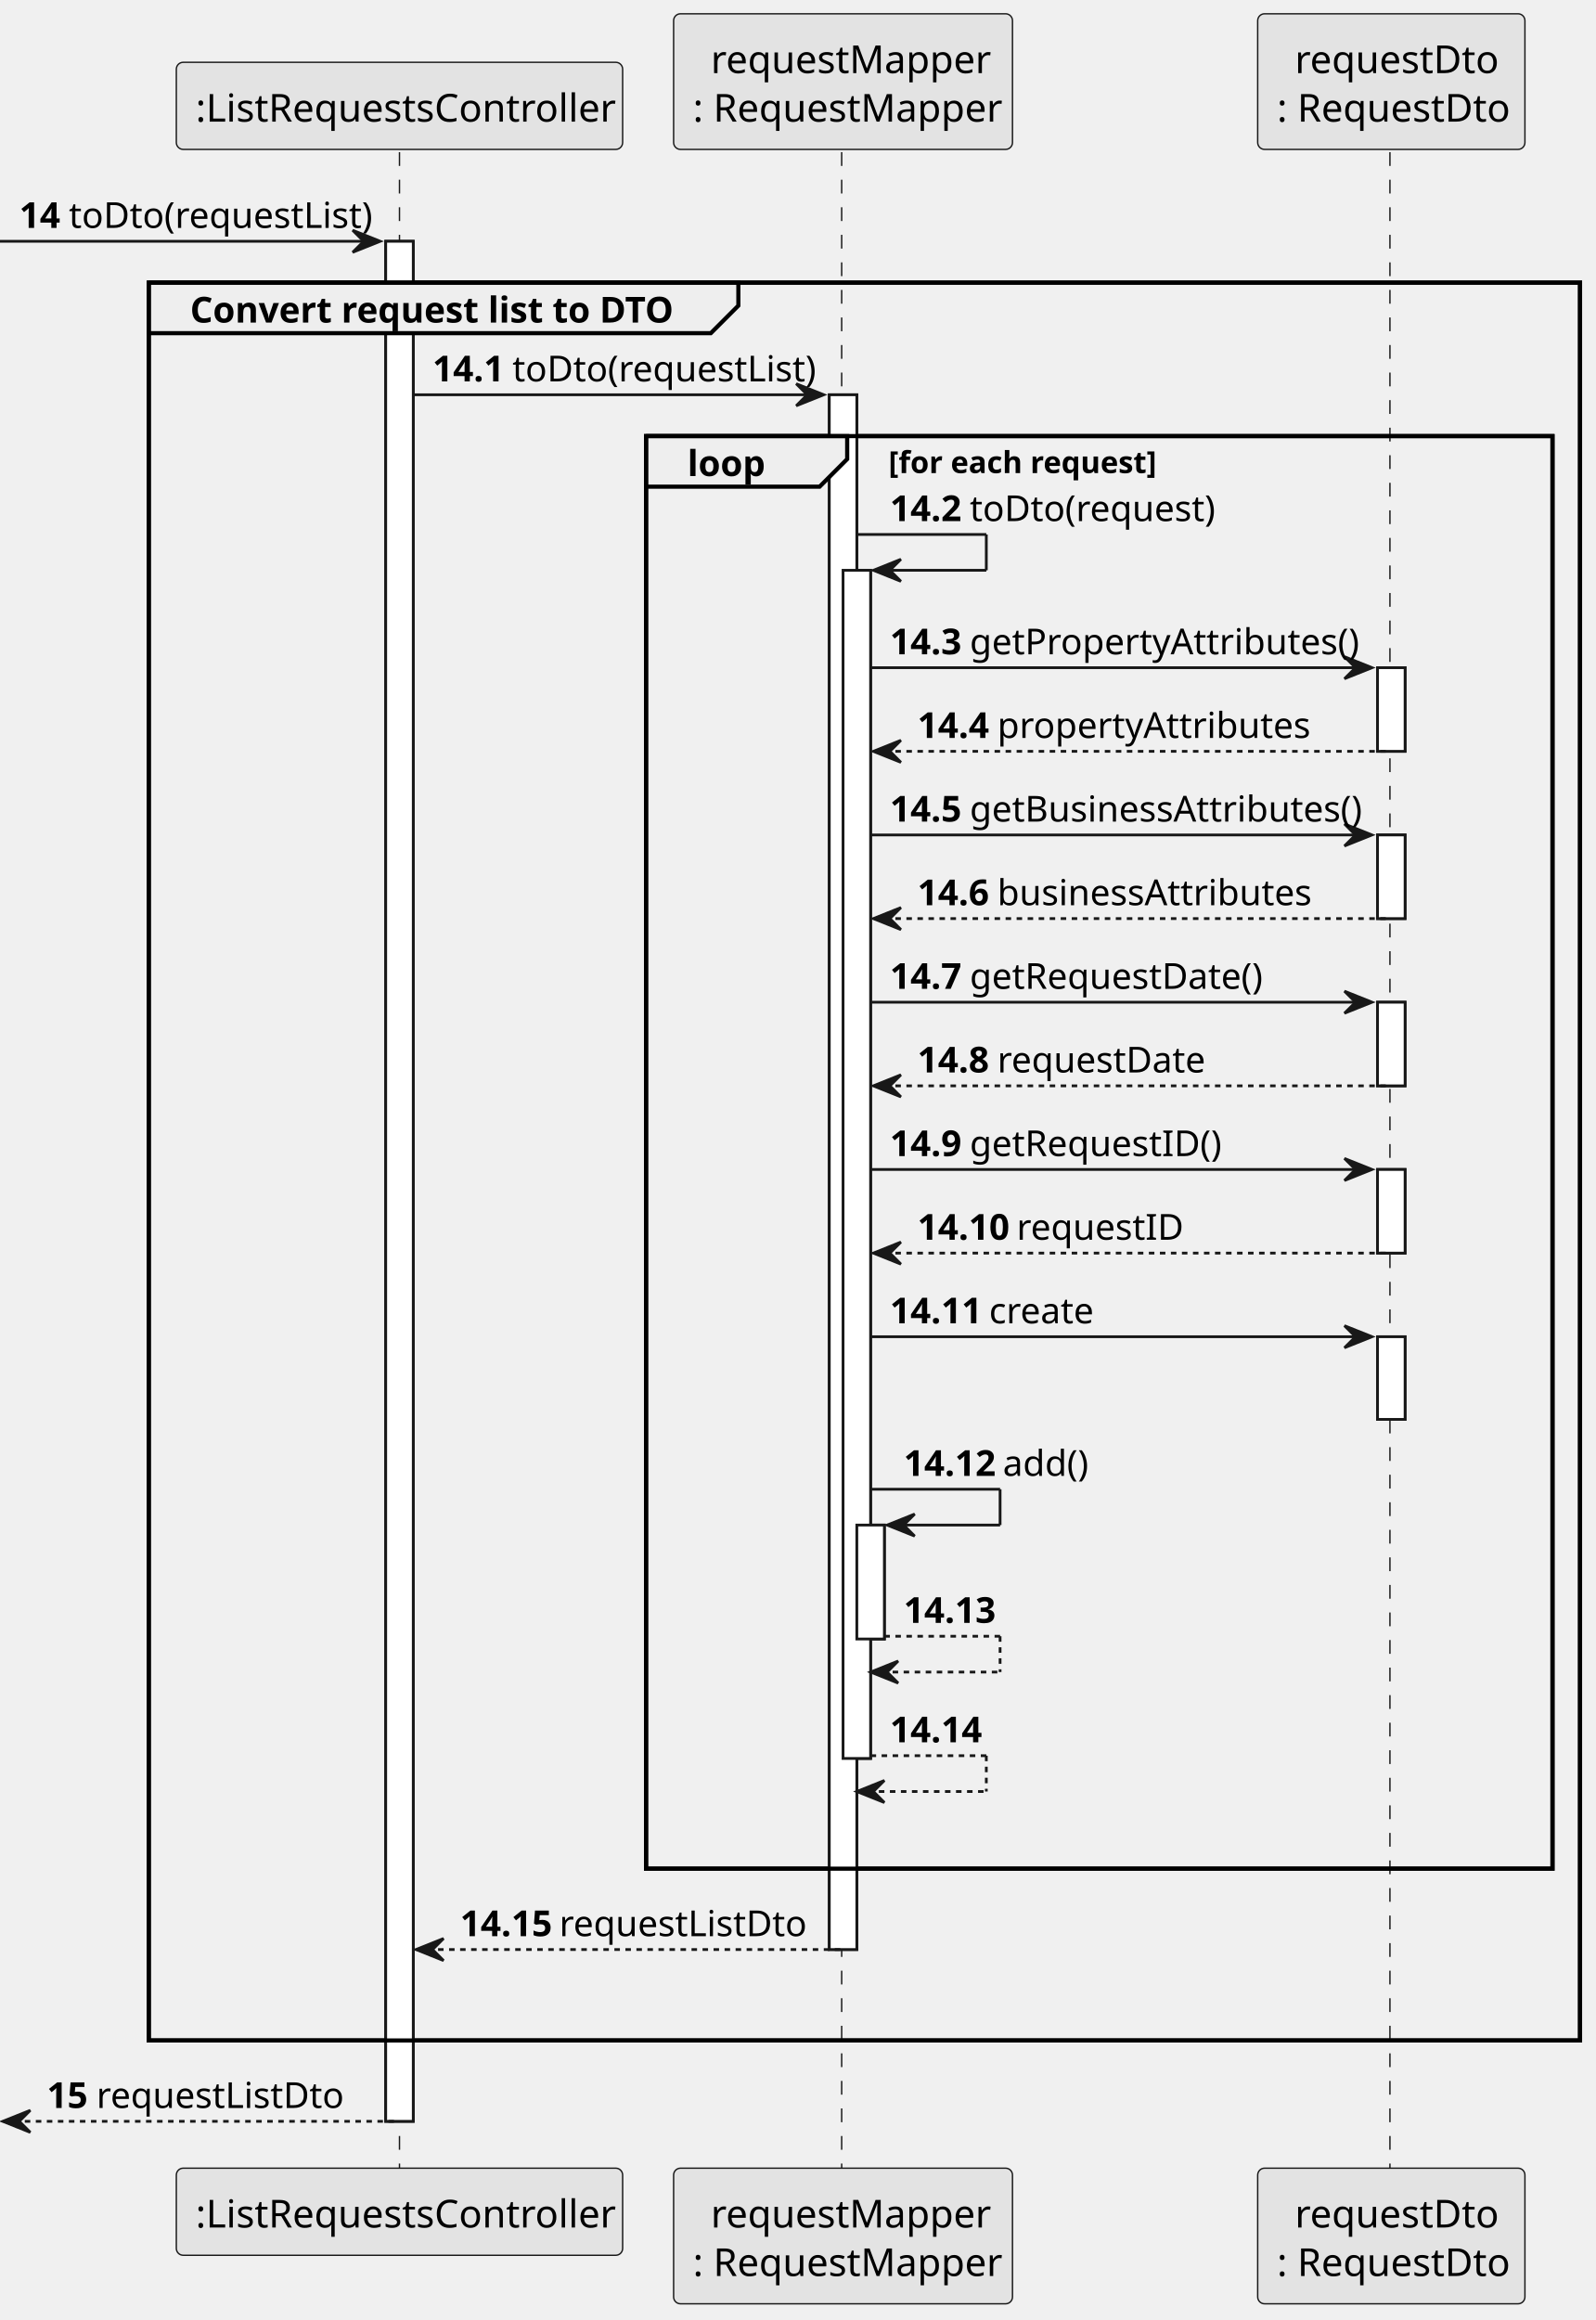
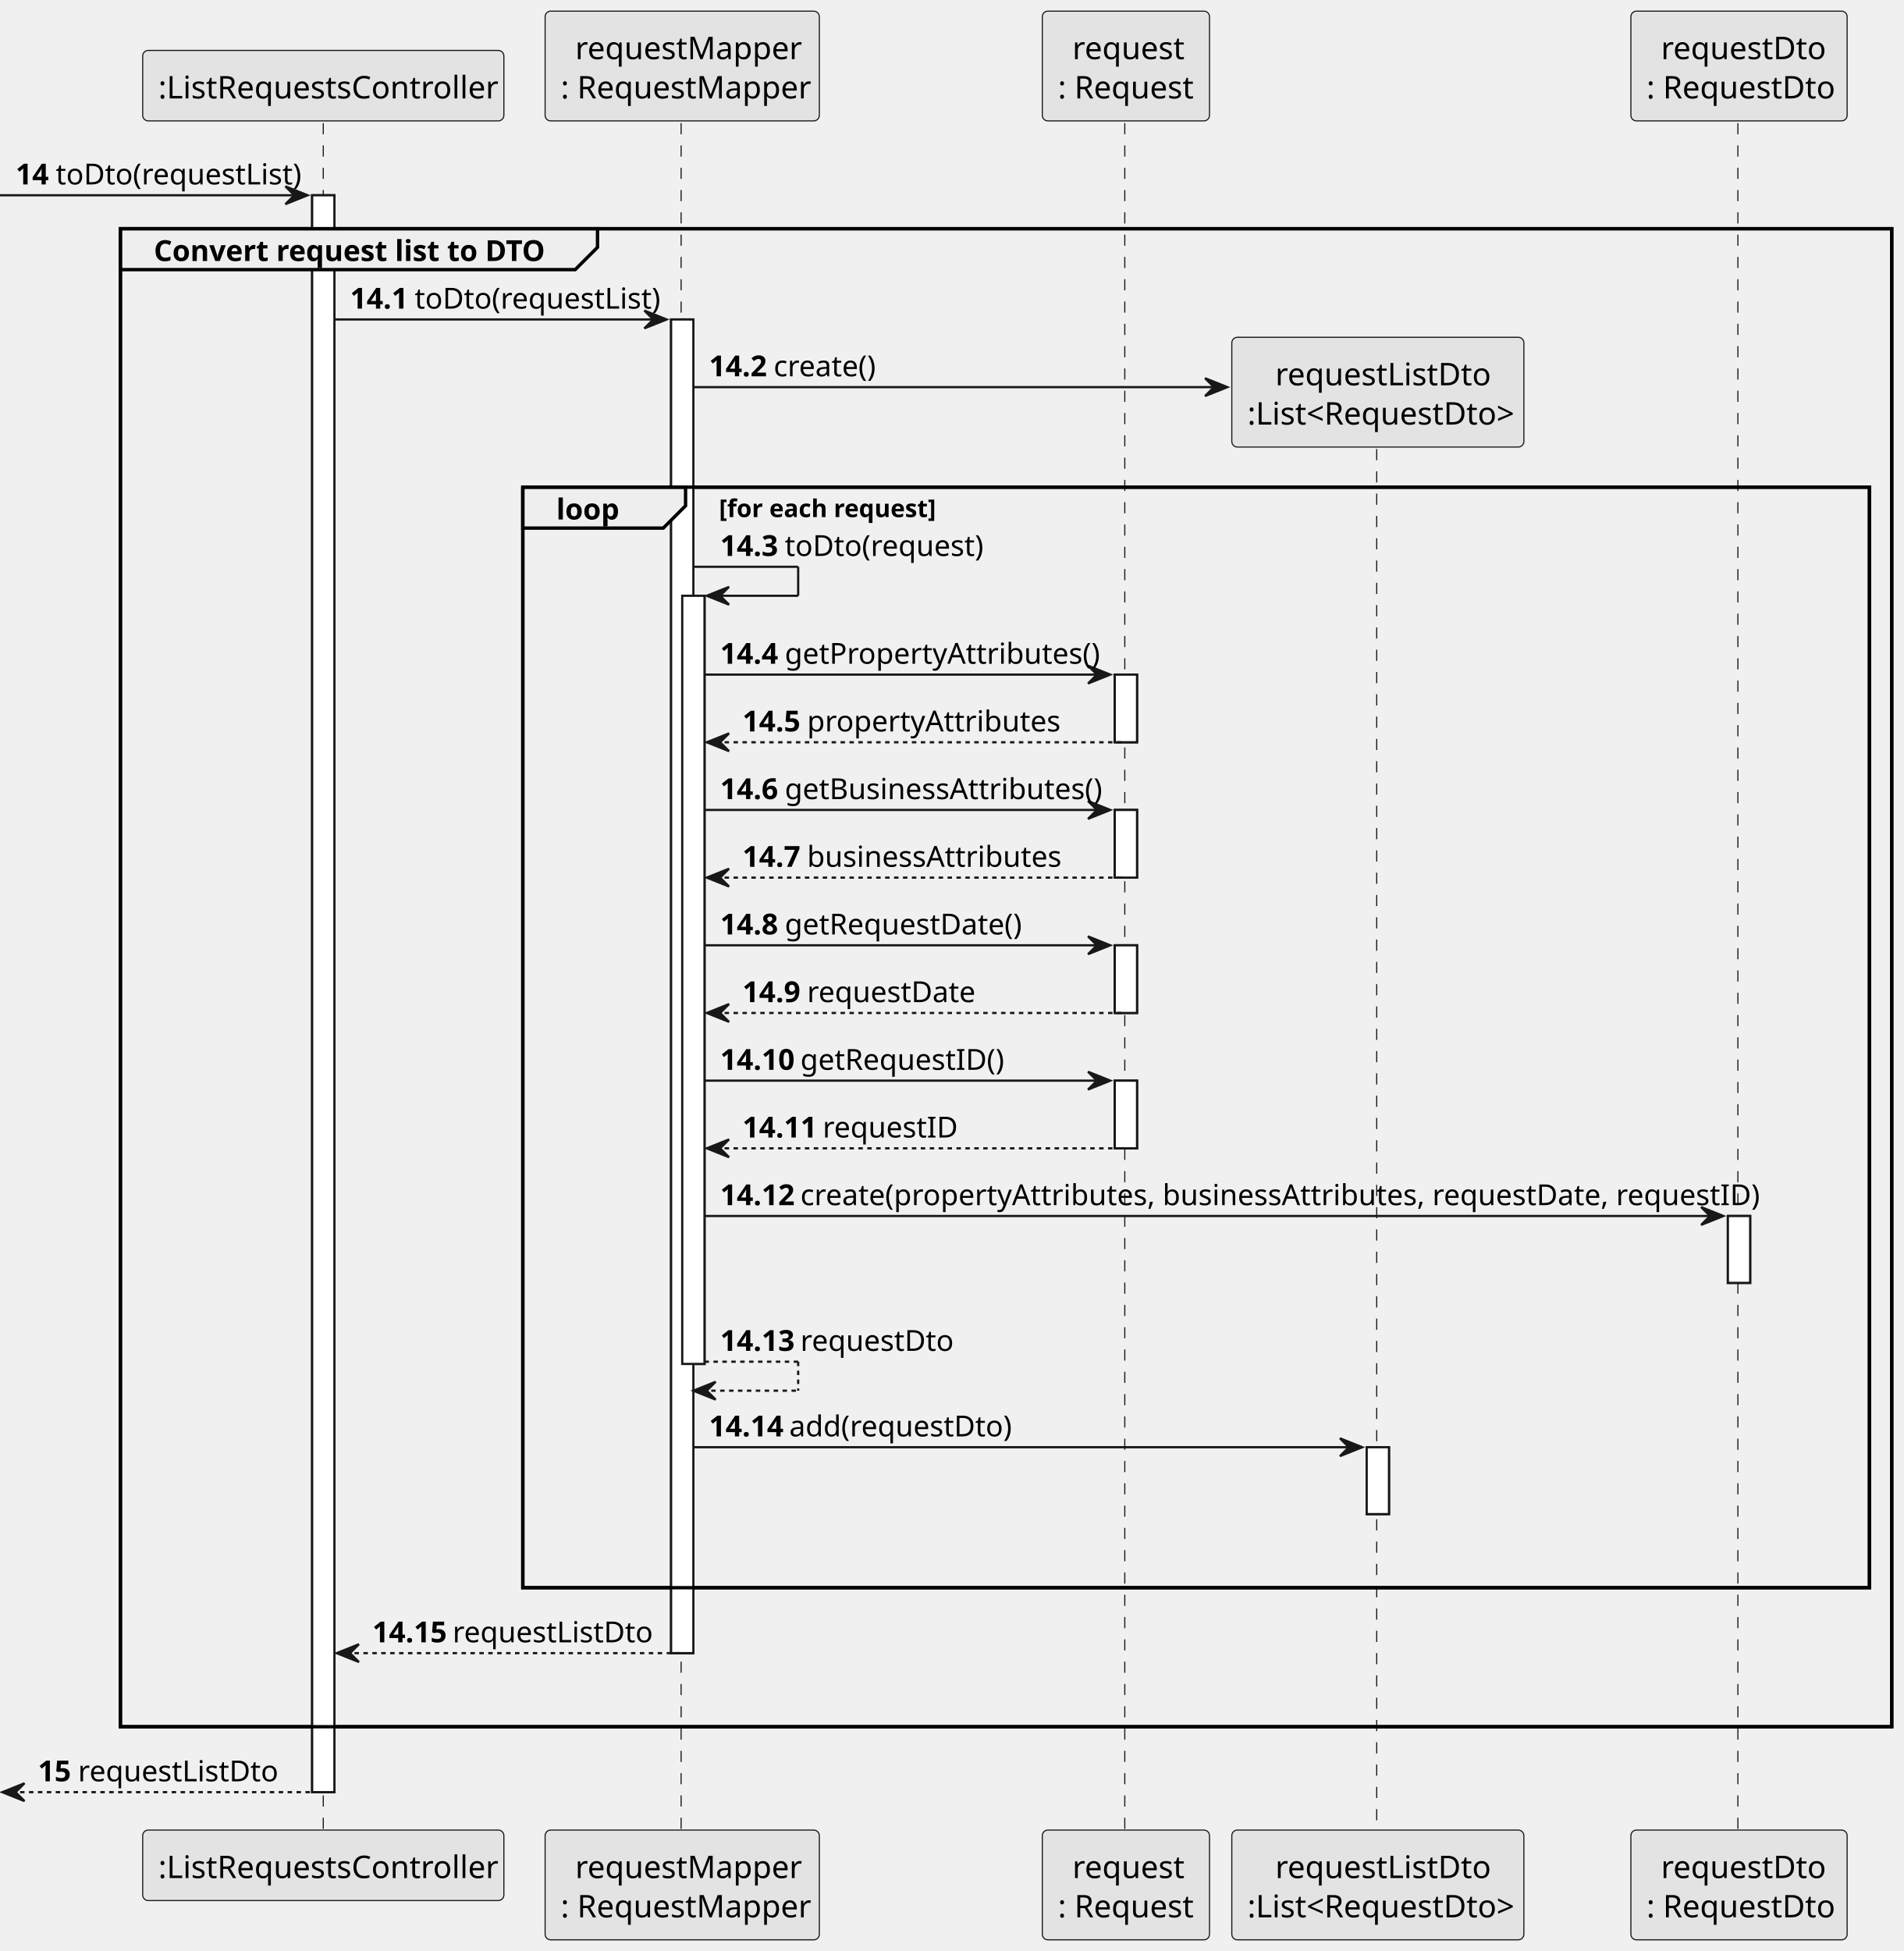
- <svg xmlns="http://www.w3.org/2000/svg" contentStyleType="text/css" height="842px" preserveAspectRatio="none" style="width:579px;height:842px;background:#FFFFFF;" version="1.1" viewBox="0 0 579 842" width="579px" zoomAndPan="magnify">
+ <svg xmlns="http://www.w3.org/2000/svg" contentStyleType="text/css" height="875px" preserveAspectRatio="none" style="width:854px;height:875px;background:#FFFFFF;" version="1.1" viewBox="0 0 854 875" width="854px" zoomAndPan="magnify">
  <defs />
  <g>
-     <rect fill="#FFFFFF" height="682.328" style="stroke:#181818;stroke-width:1.0;" width="10" x="140" y="87.57" />
-     <rect fill="#FFFFFF" height="564.273" style="stroke:#181818;stroke-width:1.0;" width="10" x="301" y="143.273" />
-     <rect fill="#FFFFFF" height="431.219" style="stroke:#181818;stroke-width:1.0;" width="10" x="306" y="206.977" />
-     <rect fill="#FFFFFF" height="41.352" style="stroke:#181818;stroke-width:1.0;" width="10" x="311" y="553.492" />
-     <rect fill="#FFFFFF" height="30.352" style="stroke:#181818;stroke-width:1.0;" width="10" x="500" y="242.328" />
-     <rect fill="#FFFFFF" height="30.352" style="stroke:#181818;stroke-width:1.0;" width="10" x="500" y="303.031" />
-     <rect fill="#FFFFFF" height="30.352" style="stroke:#181818;stroke-width:1.0;" width="10" x="500" y="363.734" />
-     <rect fill="#FFFFFF" height="30.352" style="stroke:#181818;stroke-width:1.0;" width="10" x="500" y="424.438" />
-     <rect fill="#FFFFFF" height="30" style="stroke:#181818;stroke-width:1.0;" width="10" x="500" y="485.141" />
-     <rect fill="none" height="637.977" style="stroke:#000000;stroke-width:1.5;" width="519.5" x="54" y="102.57" />
-     <rect fill="none" height="519.922" style="stroke:#000000;stroke-width:1.5;" width="329" x="234.5" y="158.273" />
-     <line style="stroke:#181818;stroke-width:0.5;stroke-dasharray:5.0,5.0;" x1="145" x2="145" y1="55.219" y2="787.898" />
-     <line style="stroke:#181818;stroke-width:0.5;stroke-dasharray:5.0,5.0;" x1="305.5" x2="305.5" y1="55.219" y2="787.898" />
-     <line style="stroke:#181818;stroke-width:0.5;stroke-dasharray:5.0,5.0;" x1="504.5" x2="504.5" y1="55.219" y2="787.898" />
+     <rect fill="#FFFFFF" height="716.195" style="stroke:#181818;stroke-width:1.0;" width="10" x="140" y="87.57" />
+     <rect fill="#FFFFFF" height="598.141" style="stroke:#181818;stroke-width:1.0;" width="10" x="301" y="143.273" />
+     <rect fill="#FFFFFF" height="344.516" style="stroke:#181818;stroke-width:1.0;" width="10" x="306" y="267.195" />
+     <rect fill="#FFFFFF" height="30.352" style="stroke:#181818;stroke-width:1.0;" width="10" x="500" y="302.547" />
+     <rect fill="#FFFFFF" height="30.352" style="stroke:#181818;stroke-width:1.0;" width="10" x="500" y="363.25" />
+     <rect fill="#FFFFFF" height="30.352" style="stroke:#181818;stroke-width:1.0;" width="10" x="500" y="423.953" />
+     <rect fill="#FFFFFF" height="30.352" style="stroke:#181818;stroke-width:1.0;" width="10" x="500" y="484.656" />
+     <rect fill="#FFFFFF" height="30" style="stroke:#181818;stroke-width:1.0;" width="10" x="613" y="649.062" />
+     <rect fill="#FFFFFF" height="30" style="stroke:#181818;stroke-width:1.0;" width="10" x="775" y="545.359" />
+     <rect fill="none" height="671.844" style="stroke:#000000;stroke-width:1.5;" width="794.5" x="54" y="102.57" />
+     <rect fill="none" height="493.57" style="stroke:#000000;stroke-width:1.5;" width="604" x="234.5" y="218.492" />
+     <line style="stroke:#181818;stroke-width:0.5;stroke-dasharray:5.0,5.0;" x1="145" x2="145" y1="55.219" y2="821.766" />
+     <line style="stroke:#181818;stroke-width:0.5;stroke-dasharray:5.0,5.0;" x1="305.5" x2="305.5" y1="55.219" y2="821.766" />
+     <line style="stroke:#181818;stroke-width:0.5;stroke-dasharray:5.0,5.0;" x1="504.5" x2="504.5" y1="55.219" y2="821.766" />
+     <line style="stroke:#181818;stroke-width:0.5;stroke-dasharray:5.0,5.0;" x1="617.5" x2="617.5" y1="191.383" y2="821.766" />
+     <line style="stroke:#181818;stroke-width:0.5;stroke-dasharray:5.0,5.0;" x1="779.5" x2="779.5" y1="55.219" y2="821.766" />
    <rect fill="#E3E3E3" height="31.609" rx="2.5" ry="2.5" style="stroke:#181818;stroke-width:0.5;" width="162" x="64" y="22.609" />
    <text fill="#000000" font-family="sans-serif" font-size="14" lengthAdjust="spacing" textLength="148" x="71" y="44.143">:ListRequestsController</text>
-     <rect fill="#E3E3E3" height="31.609" rx="2.5" ry="2.5" style="stroke:#181818;stroke-width:0.5;" width="162" x="64" y="786.898" />
-     <text fill="#000000" font-family="sans-serif" font-size="14" lengthAdjust="spacing" textLength="148" x="71" y="808.432">:ListRequestsController</text>
+     <rect fill="#E3E3E3" height="31.609" rx="2.5" ry="2.5" style="stroke:#181818;stroke-width:0.5;" width="162" x="64" y="820.766" />
+     <text fill="#000000" font-family="sans-serif" font-size="14" lengthAdjust="spacing" textLength="148" x="71" y="842.299">:ListRequestsController</text>
    <rect fill="#E3E3E3" height="49.219" rx="2.5" ry="2.5" style="stroke:#181818;stroke-width:0.5;" width="123" x="244.5" y="5" />
    <text fill="#000000" font-family="sans-serif" font-size="14" lengthAdjust="spacing" textLength="96" x="258" y="26.533">requestMapper</text>
    <text fill="#000000" font-family="sans-serif" font-size="14" lengthAdjust="spacing" textLength="109" x="251.5" y="44.143">: RequestMapper</text>
-     <rect fill="#E3E3E3" height="49.219" rx="2.5" ry="2.5" style="stroke:#181818;stroke-width:0.5;" width="123" x="244.5" y="786.898" />
-     <text fill="#000000" font-family="sans-serif" font-size="14" lengthAdjust="spacing" textLength="96" x="258" y="808.432">requestMapper</text>
-     <text fill="#000000" font-family="sans-serif" font-size="14" lengthAdjust="spacing" textLength="109" x="251.5" y="826.041">: RequestMapper</text>
-     <rect fill="#E3E3E3" height="49.219" rx="2.5" ry="2.5" style="stroke:#181818;stroke-width:0.5;" width="97" x="456.5" y="5" />
-     <text fill="#000000" font-family="sans-serif" font-size="14" lengthAdjust="spacing" textLength="70" x="470" y="26.533">requestDto</text>
-     <text fill="#000000" font-family="sans-serif" font-size="14" lengthAdjust="spacing" textLength="83" x="463.5" y="44.143">: RequestDto</text>
-     <rect fill="#E3E3E3" height="49.219" rx="2.5" ry="2.5" style="stroke:#181818;stroke-width:0.5;" width="97" x="456.5" y="786.898" />
-     <text fill="#000000" font-family="sans-serif" font-size="14" lengthAdjust="spacing" textLength="70" x="470" y="808.432">requestDto</text>
-     <text fill="#000000" font-family="sans-serif" font-size="14" lengthAdjust="spacing" textLength="83" x="463.5" y="826.041">: RequestDto</text>
-     <rect fill="#FFFFFF" height="682.328" style="stroke:#181818;stroke-width:1.0;" width="10" x="140" y="87.57" />
-     <rect fill="#FFFFFF" height="564.273" style="stroke:#181818;stroke-width:1.0;" width="10" x="301" y="143.273" />
-     <rect fill="#FFFFFF" height="431.219" style="stroke:#181818;stroke-width:1.0;" width="10" x="306" y="206.977" />
-     <rect fill="#FFFFFF" height="41.352" style="stroke:#181818;stroke-width:1.0;" width="10" x="311" y="553.492" />
-     <rect fill="#FFFFFF" height="30.352" style="stroke:#181818;stroke-width:1.0;" width="10" x="500" y="242.328" />
-     <rect fill="#FFFFFF" height="30.352" style="stroke:#181818;stroke-width:1.0;" width="10" x="500" y="303.031" />
-     <rect fill="#FFFFFF" height="30.352" style="stroke:#181818;stroke-width:1.0;" width="10" x="500" y="363.734" />
-     <rect fill="#FFFFFF" height="30.352" style="stroke:#181818;stroke-width:1.0;" width="10" x="500" y="424.438" />
-     <rect fill="#FFFFFF" height="30" style="stroke:#181818;stroke-width:1.0;" width="10" x="500" y="485.141" />
+     <rect fill="#E3E3E3" height="49.219" rx="2.5" ry="2.5" style="stroke:#181818;stroke-width:0.5;" width="123" x="244.5" y="820.766" />
+     <text fill="#000000" font-family="sans-serif" font-size="14" lengthAdjust="spacing" textLength="96" x="258" y="842.299">requestMapper</text>
+     <text fill="#000000" font-family="sans-serif" font-size="14" lengthAdjust="spacing" textLength="109" x="251.5" y="859.908">: RequestMapper</text>
+     <rect fill="#E3E3E3" height="49.219" rx="2.5" ry="2.5" style="stroke:#181818;stroke-width:0.5;" width="75" x="467.5" y="5" />
+     <text fill="#000000" font-family="sans-serif" font-size="14" lengthAdjust="spacing" textLength="48" x="481" y="26.533">request</text>
+     <text fill="#000000" font-family="sans-serif" font-size="14" lengthAdjust="spacing" textLength="61" x="474.5" y="44.143">: Request</text>
+     <rect fill="#E3E3E3" height="49.219" rx="2.5" ry="2.5" style="stroke:#181818;stroke-width:0.5;" width="75" x="467.5" y="820.766" />
+     <text fill="#000000" font-family="sans-serif" font-size="14" lengthAdjust="spacing" textLength="48" x="481" y="842.299">request</text>
+     <text fill="#000000" font-family="sans-serif" font-size="14" lengthAdjust="spacing" textLength="61" x="474.5" y="859.908">: Request</text>
+     <rect fill="#E3E3E3" height="49.219" rx="2.5" ry="2.5" style="stroke:#181818;stroke-width:0.5;" width="131" x="552.5" y="820.766" />
+     <text fill="#000000" font-family="sans-serif" font-size="14" lengthAdjust="spacing" textLength="92" x="572" y="842.299">requestListDto</text>
+     <text fill="#000000" font-family="sans-serif" font-size="14" lengthAdjust="spacing" textLength="117" x="559.5" y="859.908">:List&lt;RequestDto&gt;</text>
+     <rect fill="#E3E3E3" height="49.219" rx="2.5" ry="2.5" style="stroke:#181818;stroke-width:0.5;" width="97" x="731.5" y="5" />
+     <text fill="#000000" font-family="sans-serif" font-size="14" lengthAdjust="spacing" textLength="70" x="745" y="26.533">requestDto</text>
+     <text fill="#000000" font-family="sans-serif" font-size="14" lengthAdjust="spacing" textLength="83" x="738.5" y="44.143">: RequestDto</text>
+     <rect fill="#E3E3E3" height="49.219" rx="2.5" ry="2.5" style="stroke:#181818;stroke-width:0.5;" width="97" x="731.5" y="820.766" />
+     <text fill="#000000" font-family="sans-serif" font-size="14" lengthAdjust="spacing" textLength="70" x="745" y="842.299">requestDto</text>
+     <text fill="#000000" font-family="sans-serif" font-size="14" lengthAdjust="spacing" textLength="83" x="738.5" y="859.908">: RequestDto</text>
+     <rect fill="#FFFFFF" height="716.195" style="stroke:#181818;stroke-width:1.0;" width="10" x="140" y="87.57" />
+     <rect fill="#FFFFFF" height="598.141" style="stroke:#181818;stroke-width:1.0;" width="10" x="301" y="143.273" />
+     <rect fill="#FFFFFF" height="344.516" style="stroke:#181818;stroke-width:1.0;" width="10" x="306" y="267.195" />
+     <rect fill="#FFFFFF" height="30.352" style="stroke:#181818;stroke-width:1.0;" width="10" x="500" y="302.547" />
+     <rect fill="#FFFFFF" height="30.352" style="stroke:#181818;stroke-width:1.0;" width="10" x="500" y="363.25" />
+     <rect fill="#FFFFFF" height="30.352" style="stroke:#181818;stroke-width:1.0;" width="10" x="500" y="423.953" />
+     <rect fill="#FFFFFF" height="30.352" style="stroke:#181818;stroke-width:1.0;" width="10" x="500" y="484.656" />
+     <rect fill="#FFFFFF" height="30" style="stroke:#181818;stroke-width:1.0;" width="10" x="613" y="649.062" />
+     <rect fill="#FFFFFF" height="30" style="stroke:#181818;stroke-width:1.0;" width="10" x="775" y="545.359" />
    <polygon fill="#181818" points="128,83.57,138,87.57,128,91.57,132,87.57" style="stroke:#181818;stroke-width:1.0;" />
    <line style="stroke:#181818;stroke-width:1.0;" x1="0" x2="134" y1="87.57" y2="87.57" />
    <text fill="#000000" font-family="sans-serif" font-size="13" font-weight="bold" lengthAdjust="spacing" textLength="14" x="7" y="82.714">14</text>
    <text fill="#000000" font-family="sans-serif" font-size="13" lengthAdjust="spacing" textLength="103" x="25" y="82.714">toDto(requestList)</text>
    <path d="M54,102.57 L268,102.57 L268,110.922 L258,120.922 L54,120.922 L54,102.57 " fill="#EEEEEE" style="stroke:#000000;stroke-width:1.5;" />
-     <rect fill="none" height="637.977" style="stroke:#000000;stroke-width:1.5;" width="519.5" x="54" y="102.57" />
+     <rect fill="none" height="671.844" style="stroke:#000000;stroke-width:1.5;" width="794.5" x="54" y="102.57" />
    <text fill="#000000" font-family="sans-serif" font-size="13" font-weight="bold" lengthAdjust="spacing" textLength="169" x="69" y="117.065">Convert request list to DTO</text>
    <polygon fill="#181818" points="289,139.273,299,143.273,289,147.273,293,143.273" style="stroke:#181818;stroke-width:1.0;" />
    <line style="stroke:#181818;stroke-width:1.0;" x1="150" x2="295" y1="143.273" y2="143.273" />
    <text fill="#000000" font-family="sans-serif" font-size="13" font-weight="bold" lengthAdjust="spacing" textLength="25" x="157" y="138.417">14.1</text>
    <text fill="#000000" font-family="sans-serif" font-size="13" lengthAdjust="spacing" textLength="103" x="186" y="138.417">toDto(requestList)</text>
-     <path d="M234.5,158.273 L307.5,158.273 L307.5,166.625 L297.5,176.625 L234.5,176.625 L234.5,158.273 " fill="#EEEEEE" style="stroke:#000000;stroke-width:1.5;" />
-     <rect fill="none" height="519.922" style="stroke:#000000;stroke-width:1.5;" width="329" x="234.5" y="158.273" />
-     <text fill="#000000" font-family="sans-serif" font-size="13" font-weight="bold" lengthAdjust="spacing" textLength="28" x="249.5" y="172.769">loop</text>
-     <text fill="#000000" font-family="sans-serif" font-size="11" font-weight="bold" lengthAdjust="spacing" textLength="100" x="322.5" y="171.692">[for each request]</text>
-     <line style="stroke:#181818;stroke-width:1.0;" x1="311" x2="358" y1="193.977" y2="193.977" />
-     <line style="stroke:#181818;stroke-width:1.0;" x1="358" x2="358" y1="193.977" y2="206.977" />
-     <line style="stroke:#181818;stroke-width:1.0;" x1="317" x2="358" y1="206.977" y2="206.977" />
-     <polygon fill="#181818" points="327,202.977,317,206.977,327,210.977,323,206.977" style="stroke:#181818;stroke-width:1.0;" />
-     <text fill="#000000" font-family="sans-serif" font-size="13" font-weight="bold" lengthAdjust="spacing" textLength="25" x="323" y="189.12">14.2</text>
-     <text fill="#000000" font-family="sans-serif" font-size="13" lengthAdjust="spacing" textLength="82" x="352" y="189.12">toDto(request)</text>
-     <polygon fill="#181818" points="488,238.328,498,242.328,488,246.328,492,242.328" style="stroke:#181818;stroke-width:1.0;" />
-     <line style="stroke:#181818;stroke-width:1.0;" x1="316" x2="494" y1="242.328" y2="242.328" />
-     <text fill="#000000" font-family="sans-serif" font-size="13" font-weight="bold" lengthAdjust="spacing" textLength="25" x="323" y="237.472">14.3</text>
-     <text fill="#000000" font-family="sans-serif" font-size="13" lengthAdjust="spacing" textLength="131" x="352" y="237.472">getPropertyAttributes()</text>
-     <polygon fill="#181818" points="327,268.68,317,272.68,327,276.68,323,272.68" style="stroke:#181818;stroke-width:1.0;" />
-     <line style="stroke:#181818;stroke-width:1.0;stroke-dasharray:2.0,2.0;" x1="321" x2="504" y1="272.68" y2="272.68" />
-     <text fill="#000000" font-family="sans-serif" font-size="13" font-weight="bold" lengthAdjust="spacing" textLength="25" x="333" y="267.823">14.4</text>
-     <text fill="#000000" font-family="sans-serif" font-size="13" lengthAdjust="spacing" textLength="103" x="362" y="267.823">propertyAttributes</text>
-     <polygon fill="#181818" points="488,299.031,498,303.031,488,307.031,492,303.031" style="stroke:#181818;stroke-width:1.0;" />
-     <line style="stroke:#181818;stroke-width:1.0;" x1="316" x2="494" y1="303.031" y2="303.031" />
-     <text fill="#000000" font-family="sans-serif" font-size="13" font-weight="bold" lengthAdjust="spacing" textLength="25" x="323" y="298.175">14.5</text>
-     <text fill="#000000" font-family="sans-serif" font-size="13" lengthAdjust="spacing" textLength="136" x="352" y="298.175">getBusinessAttributes()</text>
-     <polygon fill="#181818" points="327,329.383,317,333.383,327,337.383,323,333.383" style="stroke:#181818;stroke-width:1.0;" />
-     <line style="stroke:#181818;stroke-width:1.0;stroke-dasharray:2.0,2.0;" x1="321" x2="504" y1="333.383" y2="333.383" />
-     <text fill="#000000" font-family="sans-serif" font-size="13" font-weight="bold" lengthAdjust="spacing" textLength="25" x="333" y="328.526">14.6</text>
-     <text fill="#000000" font-family="sans-serif" font-size="13" lengthAdjust="spacing" textLength="108" x="362" y="328.526">businessAttributes</text>
-     <polygon fill="#181818" points="488,359.734,498,363.734,488,367.734,492,363.734" style="stroke:#181818;stroke-width:1.0;" />
-     <line style="stroke:#181818;stroke-width:1.0;" x1="316" x2="494" y1="363.734" y2="363.734" />
-     <text fill="#000000" font-family="sans-serif" font-size="13" font-weight="bold" lengthAdjust="spacing" textLength="25" x="323" y="358.878">14.7</text>
-     <text fill="#000000" font-family="sans-serif" font-size="13" lengthAdjust="spacing" textLength="101" x="352" y="358.878">getRequestDate()</text>
-     <polygon fill="#181818" points="327,390.086,317,394.086,327,398.086,323,394.086" style="stroke:#181818;stroke-width:1.0;" />
-     <line style="stroke:#181818;stroke-width:1.0;stroke-dasharray:2.0,2.0;" x1="321" x2="504" y1="394.086" y2="394.086" />
-     <text fill="#000000" font-family="sans-serif" font-size="13" font-weight="bold" lengthAdjust="spacing" textLength="25" x="333" y="389.229">14.8</text>
-     <text fill="#000000" font-family="sans-serif" font-size="13" lengthAdjust="spacing" textLength="70" x="362" y="389.229">requestDate</text>
-     <polygon fill="#181818" points="488,420.438,498,424.438,488,428.438,492,424.438" style="stroke:#181818;stroke-width:1.0;" />
-     <line style="stroke:#181818;stroke-width:1.0;" x1="316" x2="494" y1="424.438" y2="424.438" />
-     <text fill="#000000" font-family="sans-serif" font-size="13" font-weight="bold" lengthAdjust="spacing" textLength="25" x="323" y="419.581">14.9</text>
-     <text fill="#000000" font-family="sans-serif" font-size="13" lengthAdjust="spacing" textLength="86" x="352" y="419.581">getRequestID()</text>
-     <polygon fill="#181818" points="327,450.789,317,454.789,327,458.789,323,454.789" style="stroke:#181818;stroke-width:1.0;" />
-     <line style="stroke:#181818;stroke-width:1.0;stroke-dasharray:2.0,2.0;" x1="321" x2="504" y1="454.789" y2="454.789" />
-     <text fill="#000000" font-family="sans-serif" font-size="13" font-weight="bold" lengthAdjust="spacing" textLength="32" x="333" y="449.933">14.10</text>
-     <text fill="#000000" font-family="sans-serif" font-size="13" lengthAdjust="spacing" textLength="55" x="369" y="449.933">requestID</text>
-     <polygon fill="#181818" points="488,481.141,498,485.141,488,489.141,492,485.141" style="stroke:#181818;stroke-width:1.0;" />
-     <line style="stroke:#181818;stroke-width:1.0;" x1="316" x2="494" y1="485.141" y2="485.141" />
-     <text fill="#000000" font-family="sans-serif" font-size="13" font-weight="bold" lengthAdjust="spacing" textLength="32" x="323" y="480.284">14.11</text>
-     <text fill="#000000" font-family="sans-serif" font-size="13" lengthAdjust="spacing" textLength="36" x="359" y="480.284">create</text>
-     <line style="stroke:#181818;stroke-width:1.0;" x1="316" x2="363" y1="540.492" y2="540.492" />
-     <line style="stroke:#181818;stroke-width:1.0;" x1="363" x2="363" y1="540.492" y2="553.492" />
-     <line style="stroke:#181818;stroke-width:1.0;" x1="322" x2="363" y1="553.492" y2="553.492" />
-     <polygon fill="#181818" points="332,549.492,322,553.492,332,557.492,328,553.492" style="stroke:#181818;stroke-width:1.0;" />
-     <text fill="#000000" font-family="sans-serif" font-size="13" font-weight="bold" lengthAdjust="spacing" textLength="32" x="328" y="535.636">14.12</text>
-     <text fill="#000000" font-family="sans-serif" font-size="13" lengthAdjust="spacing" textLength="29" x="364" y="535.636">add()</text>
-     <line style="stroke:#181818;stroke-width:1.0;stroke-dasharray:2.0,2.0;" x1="321" x2="363" y1="593.844" y2="593.844" />
-     <line style="stroke:#181818;stroke-width:1.0;stroke-dasharray:2.0,2.0;" x1="363" x2="363" y1="593.844" y2="606.844" />
-     <line style="stroke:#181818;stroke-width:1.0;stroke-dasharray:2.0,2.0;" x1="316" x2="363" y1="606.844" y2="606.844" />
-     <polygon fill="#181818" points="326,602.844,316,606.844,326,610.844,322,606.844" style="stroke:#181818;stroke-width:1.0;" />
-     <text fill="#000000" font-family="sans-serif" font-size="13" font-weight="bold" lengthAdjust="spacing" textLength="32" x="328" y="588.987">14.13</text>
-     <text fill="#000000" font-family="sans-serif" font-size="13" lengthAdjust="spacing" textLength="4" x="364" y="588.987"> </text>
-     <line style="stroke:#181818;stroke-width:1.0;stroke-dasharray:2.0,2.0;" x1="316" x2="358" y1="637.195" y2="637.195" />
-     <line style="stroke:#181818;stroke-width:1.0;stroke-dasharray:2.0,2.0;" x1="358" x2="358" y1="637.195" y2="650.195" />
-     <line style="stroke:#181818;stroke-width:1.0;stroke-dasharray:2.0,2.0;" x1="311" x2="358" y1="650.195" y2="650.195" />
-     <polygon fill="#181818" points="321,646.195,311,650.195,321,654.195,317,650.195" style="stroke:#181818;stroke-width:1.0;" />
-     <text fill="#000000" font-family="sans-serif" font-size="13" font-weight="bold" lengthAdjust="spacing" textLength="32" x="323" y="632.339">14.14</text>
-     <text fill="#000000" font-family="sans-serif" font-size="13" lengthAdjust="spacing" textLength="4" x="359" y="632.339"> </text>
-     <polygon fill="#181818" points="161,703.547,151,707.547,161,711.547,157,707.547" style="stroke:#181818;stroke-width:1.0;" />
-     <line style="stroke:#181818;stroke-width:1.0;stroke-dasharray:2.0,2.0;" x1="155" x2="305" y1="707.547" y2="707.547" />
-     <text fill="#000000" font-family="sans-serif" font-size="13" font-weight="bold" lengthAdjust="spacing" textLength="32" x="167" y="702.69">14.15</text>
-     <text fill="#000000" font-family="sans-serif" font-size="13" lengthAdjust="spacing" textLength="84" x="203" y="702.69">requestListDto</text>
-     <polygon fill="#181818" points="11,765.898,1,769.898,11,773.898,7,769.898" style="stroke:#181818;stroke-width:1.0;" />
-     <line style="stroke:#181818;stroke-width:1.0;stroke-dasharray:2.0,2.0;" x1="5" x2="144" y1="769.898" y2="769.898" />
-     <text fill="#000000" font-family="sans-serif" font-size="13" font-weight="bold" lengthAdjust="spacing" textLength="14" x="17" y="765.042">15</text>
-     <text fill="#000000" font-family="sans-serif" font-size="13" lengthAdjust="spacing" textLength="84" x="35" y="765.042">requestListDto</text>
+     <polygon fill="#181818" points="540.5,169.625,550.5,173.625,540.5,177.625,544.5,173.625" style="stroke:#181818;stroke-width:1.0;" />
+     <line style="stroke:#181818;stroke-width:1.0;" x1="311" x2="546.5" y1="173.625" y2="173.625" />
+     <text fill="#000000" font-family="sans-serif" font-size="13" font-weight="bold" lengthAdjust="spacing" textLength="25" x="318" y="168.769">14.2</text>
+     <text fill="#000000" font-family="sans-serif" font-size="13" lengthAdjust="spacing" textLength="44" x="347" y="168.769">create()</text>
+     <rect fill="#E3E3E3" height="49.219" rx="2.5" ry="2.5" style="stroke:#181818;stroke-width:0.5;" width="131" x="552.5" y="151.273" />
+     <text fill="#000000" font-family="sans-serif" font-size="14" lengthAdjust="spacing" textLength="92" x="572" y="172.807">requestListDto</text>
+     <text fill="#000000" font-family="sans-serif" font-size="14" lengthAdjust="spacing" textLength="117" x="559.5" y="190.416">:List&lt;RequestDto&gt;</text>
+     <path d="M234.5,218.492 L307.5,218.492 L307.5,226.844 L297.5,236.844 L234.5,236.844 L234.5,218.492 " fill="#EEEEEE" style="stroke:#000000;stroke-width:1.5;" />
+     <rect fill="none" height="493.57" style="stroke:#000000;stroke-width:1.5;" width="604" x="234.5" y="218.492" />
+     <text fill="#000000" font-family="sans-serif" font-size="13" font-weight="bold" lengthAdjust="spacing" textLength="28" x="249.5" y="232.987">loop</text>
+     <text fill="#000000" font-family="sans-serif" font-size="11" font-weight="bold" lengthAdjust="spacing" textLength="100" x="322.5" y="231.911">[for each request]</text>
+     <line style="stroke:#181818;stroke-width:1.0;" x1="311" x2="358" y1="254.195" y2="254.195" />
+     <line style="stroke:#181818;stroke-width:1.0;" x1="358" x2="358" y1="254.195" y2="267.195" />
+     <line style="stroke:#181818;stroke-width:1.0;" x1="317" x2="358" y1="267.195" y2="267.195" />
+     <polygon fill="#181818" points="327,263.195,317,267.195,327,271.195,323,267.195" style="stroke:#181818;stroke-width:1.0;" />
+     <text fill="#000000" font-family="sans-serif" font-size="13" font-weight="bold" lengthAdjust="spacing" textLength="25" x="323" y="249.339">14.3</text>
+     <text fill="#000000" font-family="sans-serif" font-size="13" lengthAdjust="spacing" textLength="82" x="352" y="249.339">toDto(request)</text>
+     <polygon fill="#181818" points="488,298.547,498,302.547,488,306.547,492,302.547" style="stroke:#181818;stroke-width:1.0;" />
+     <line style="stroke:#181818;stroke-width:1.0;" x1="316" x2="494" y1="302.547" y2="302.547" />
+     <text fill="#000000" font-family="sans-serif" font-size="13" font-weight="bold" lengthAdjust="spacing" textLength="25" x="323" y="297.69">14.4</text>
+     <text fill="#000000" font-family="sans-serif" font-size="13" lengthAdjust="spacing" textLength="131" x="352" y="297.69">getPropertyAttributes()</text>
+     <polygon fill="#181818" points="327,328.898,317,332.898,327,336.898,323,332.898" style="stroke:#181818;stroke-width:1.0;" />
+     <line style="stroke:#181818;stroke-width:1.0;stroke-dasharray:2.0,2.0;" x1="321" x2="504" y1="332.898" y2="332.898" />
+     <text fill="#000000" font-family="sans-serif" font-size="13" font-weight="bold" lengthAdjust="spacing" textLength="25" x="333" y="328.042">14.5</text>
+     <text fill="#000000" font-family="sans-serif" font-size="13" lengthAdjust="spacing" textLength="103" x="362" y="328.042">propertyAttributes</text>
+     <polygon fill="#181818" points="488,359.25,498,363.25,488,367.25,492,363.25" style="stroke:#181818;stroke-width:1.0;" />
+     <line style="stroke:#181818;stroke-width:1.0;" x1="316" x2="494" y1="363.25" y2="363.25" />
+     <text fill="#000000" font-family="sans-serif" font-size="13" font-weight="bold" lengthAdjust="spacing" textLength="25" x="323" y="358.394">14.6</text>
+     <text fill="#000000" font-family="sans-serif" font-size="13" lengthAdjust="spacing" textLength="136" x="352" y="358.394">getBusinessAttributes()</text>
+     <polygon fill="#181818" points="327,389.602,317,393.602,327,397.602,323,393.602" style="stroke:#181818;stroke-width:1.0;" />
+     <line style="stroke:#181818;stroke-width:1.0;stroke-dasharray:2.0,2.0;" x1="321" x2="504" y1="393.602" y2="393.602" />
+     <text fill="#000000" font-family="sans-serif" font-size="13" font-weight="bold" lengthAdjust="spacing" textLength="25" x="333" y="388.745">14.7</text>
+     <text fill="#000000" font-family="sans-serif" font-size="13" lengthAdjust="spacing" textLength="108" x="362" y="388.745">businessAttributes</text>
+     <polygon fill="#181818" points="488,419.953,498,423.953,488,427.953,492,423.953" style="stroke:#181818;stroke-width:1.0;" />
+     <line style="stroke:#181818;stroke-width:1.0;" x1="316" x2="494" y1="423.953" y2="423.953" />
+     <text fill="#000000" font-family="sans-serif" font-size="13" font-weight="bold" lengthAdjust="spacing" textLength="25" x="323" y="419.097">14.8</text>
+     <text fill="#000000" font-family="sans-serif" font-size="13" lengthAdjust="spacing" textLength="101" x="352" y="419.097">getRequestDate()</text>
+     <polygon fill="#181818" points="327,450.305,317,454.305,327,458.305,323,454.305" style="stroke:#181818;stroke-width:1.0;" />
+     <line style="stroke:#181818;stroke-width:1.0;stroke-dasharray:2.0,2.0;" x1="321" x2="504" y1="454.305" y2="454.305" />
+     <text fill="#000000" font-family="sans-serif" font-size="13" font-weight="bold" lengthAdjust="spacing" textLength="25" x="333" y="449.448">14.9</text>
+     <text fill="#000000" font-family="sans-serif" font-size="13" lengthAdjust="spacing" textLength="70" x="362" y="449.448">requestDate</text>
+     <polygon fill="#181818" points="488,480.656,498,484.656,488,488.656,492,484.656" style="stroke:#181818;stroke-width:1.0;" />
+     <line style="stroke:#181818;stroke-width:1.0;" x1="316" x2="494" y1="484.656" y2="484.656" />
+     <text fill="#000000" font-family="sans-serif" font-size="13" font-weight="bold" lengthAdjust="spacing" textLength="32" x="323" y="479.8">14.10</text>
+     <text fill="#000000" font-family="sans-serif" font-size="13" lengthAdjust="spacing" textLength="86" x="359" y="479.8">getRequestID()</text>
+     <polygon fill="#181818" points="327,511.008,317,515.008,327,519.008,323,515.008" style="stroke:#181818;stroke-width:1.0;" />
+     <line style="stroke:#181818;stroke-width:1.0;stroke-dasharray:2.0,2.0;" x1="321" x2="504" y1="515.008" y2="515.008" />
+     <text fill="#000000" font-family="sans-serif" font-size="13" font-weight="bold" lengthAdjust="spacing" textLength="32" x="333" y="510.151">14.11</text>
+     <text fill="#000000" font-family="sans-serif" font-size="13" lengthAdjust="spacing" textLength="55" x="369" y="510.151">requestID</text>
+     <polygon fill="#181818" points="763,541.359,773,545.359,763,549.359,767,545.359" style="stroke:#181818;stroke-width:1.0;" />
+     <line style="stroke:#181818;stroke-width:1.0;" x1="316" x2="769" y1="545.359" y2="545.359" />
+     <text fill="#000000" font-family="sans-serif" font-size="13" font-weight="bold" lengthAdjust="spacing" textLength="32" x="323" y="540.503">14.12</text>
+     <text fill="#000000" font-family="sans-serif" font-size="13" lengthAdjust="spacing" textLength="404" x="359" y="540.503">create(propertyAttributes, businessAttributes, requestDate, requestID)</text>
+     <line style="stroke:#181818;stroke-width:1.0;stroke-dasharray:2.0,2.0;" x1="316" x2="358" y1="610.711" y2="610.711" />
+     <line style="stroke:#181818;stroke-width:1.0;stroke-dasharray:2.0,2.0;" x1="358" x2="358" y1="610.711" y2="623.711" />
+     <line style="stroke:#181818;stroke-width:1.0;stroke-dasharray:2.0,2.0;" x1="311" x2="358" y1="623.711" y2="623.711" />
+     <polygon fill="#181818" points="321,619.711,311,623.711,321,627.711,317,623.711" style="stroke:#181818;stroke-width:1.0;" />
+     <text fill="#000000" font-family="sans-serif" font-size="13" font-weight="bold" lengthAdjust="spacing" textLength="32" x="323" y="605.855">14.13</text>
+     <text fill="#000000" font-family="sans-serif" font-size="13" lengthAdjust="spacing" textLength="63" x="359" y="605.855">requestDto</text>
+     <polygon fill="#181818" points="601,645.062,611,649.062,601,653.062,605,649.062" style="stroke:#181818;stroke-width:1.0;" />
+     <line style="stroke:#181818;stroke-width:1.0;" x1="311" x2="607" y1="649.062" y2="649.062" />
+     <text fill="#000000" font-family="sans-serif" font-size="13" font-weight="bold" lengthAdjust="spacing" textLength="32" x="318" y="644.206">14.14</text>
+     <text fill="#000000" font-family="sans-serif" font-size="13" lengthAdjust="spacing" textLength="92" x="354" y="644.206">add(requestDto)</text>
+     <polygon fill="#181818" points="161,737.414,151,741.414,161,745.414,157,741.414" style="stroke:#181818;stroke-width:1.0;" />
+     <line style="stroke:#181818;stroke-width:1.0;stroke-dasharray:2.0,2.0;" x1="155" x2="305" y1="741.414" y2="741.414" />
+     <text fill="#000000" font-family="sans-serif" font-size="13" font-weight="bold" lengthAdjust="spacing" textLength="32" x="167" y="736.558">14.15</text>
+     <text fill="#000000" font-family="sans-serif" font-size="13" lengthAdjust="spacing" textLength="84" x="203" y="736.558">requestListDto</text>
+     <polygon fill="#181818" points="11,799.766,1,803.766,11,807.766,7,803.766" style="stroke:#181818;stroke-width:1.0;" />
+     <line style="stroke:#181818;stroke-width:1.0;stroke-dasharray:2.0,2.0;" x1="5" x2="144" y1="803.766" y2="803.766" />
+     <text fill="#000000" font-family="sans-serif" font-size="13" font-weight="bold" lengthAdjust="spacing" textLength="14" x="17" y="798.909">15</text>
+     <text fill="#000000" font-family="sans-serif" font-size="13" lengthAdjust="spacing" textLength="84" x="35" y="798.909">requestListDto</text>
  </g>
</svg>
